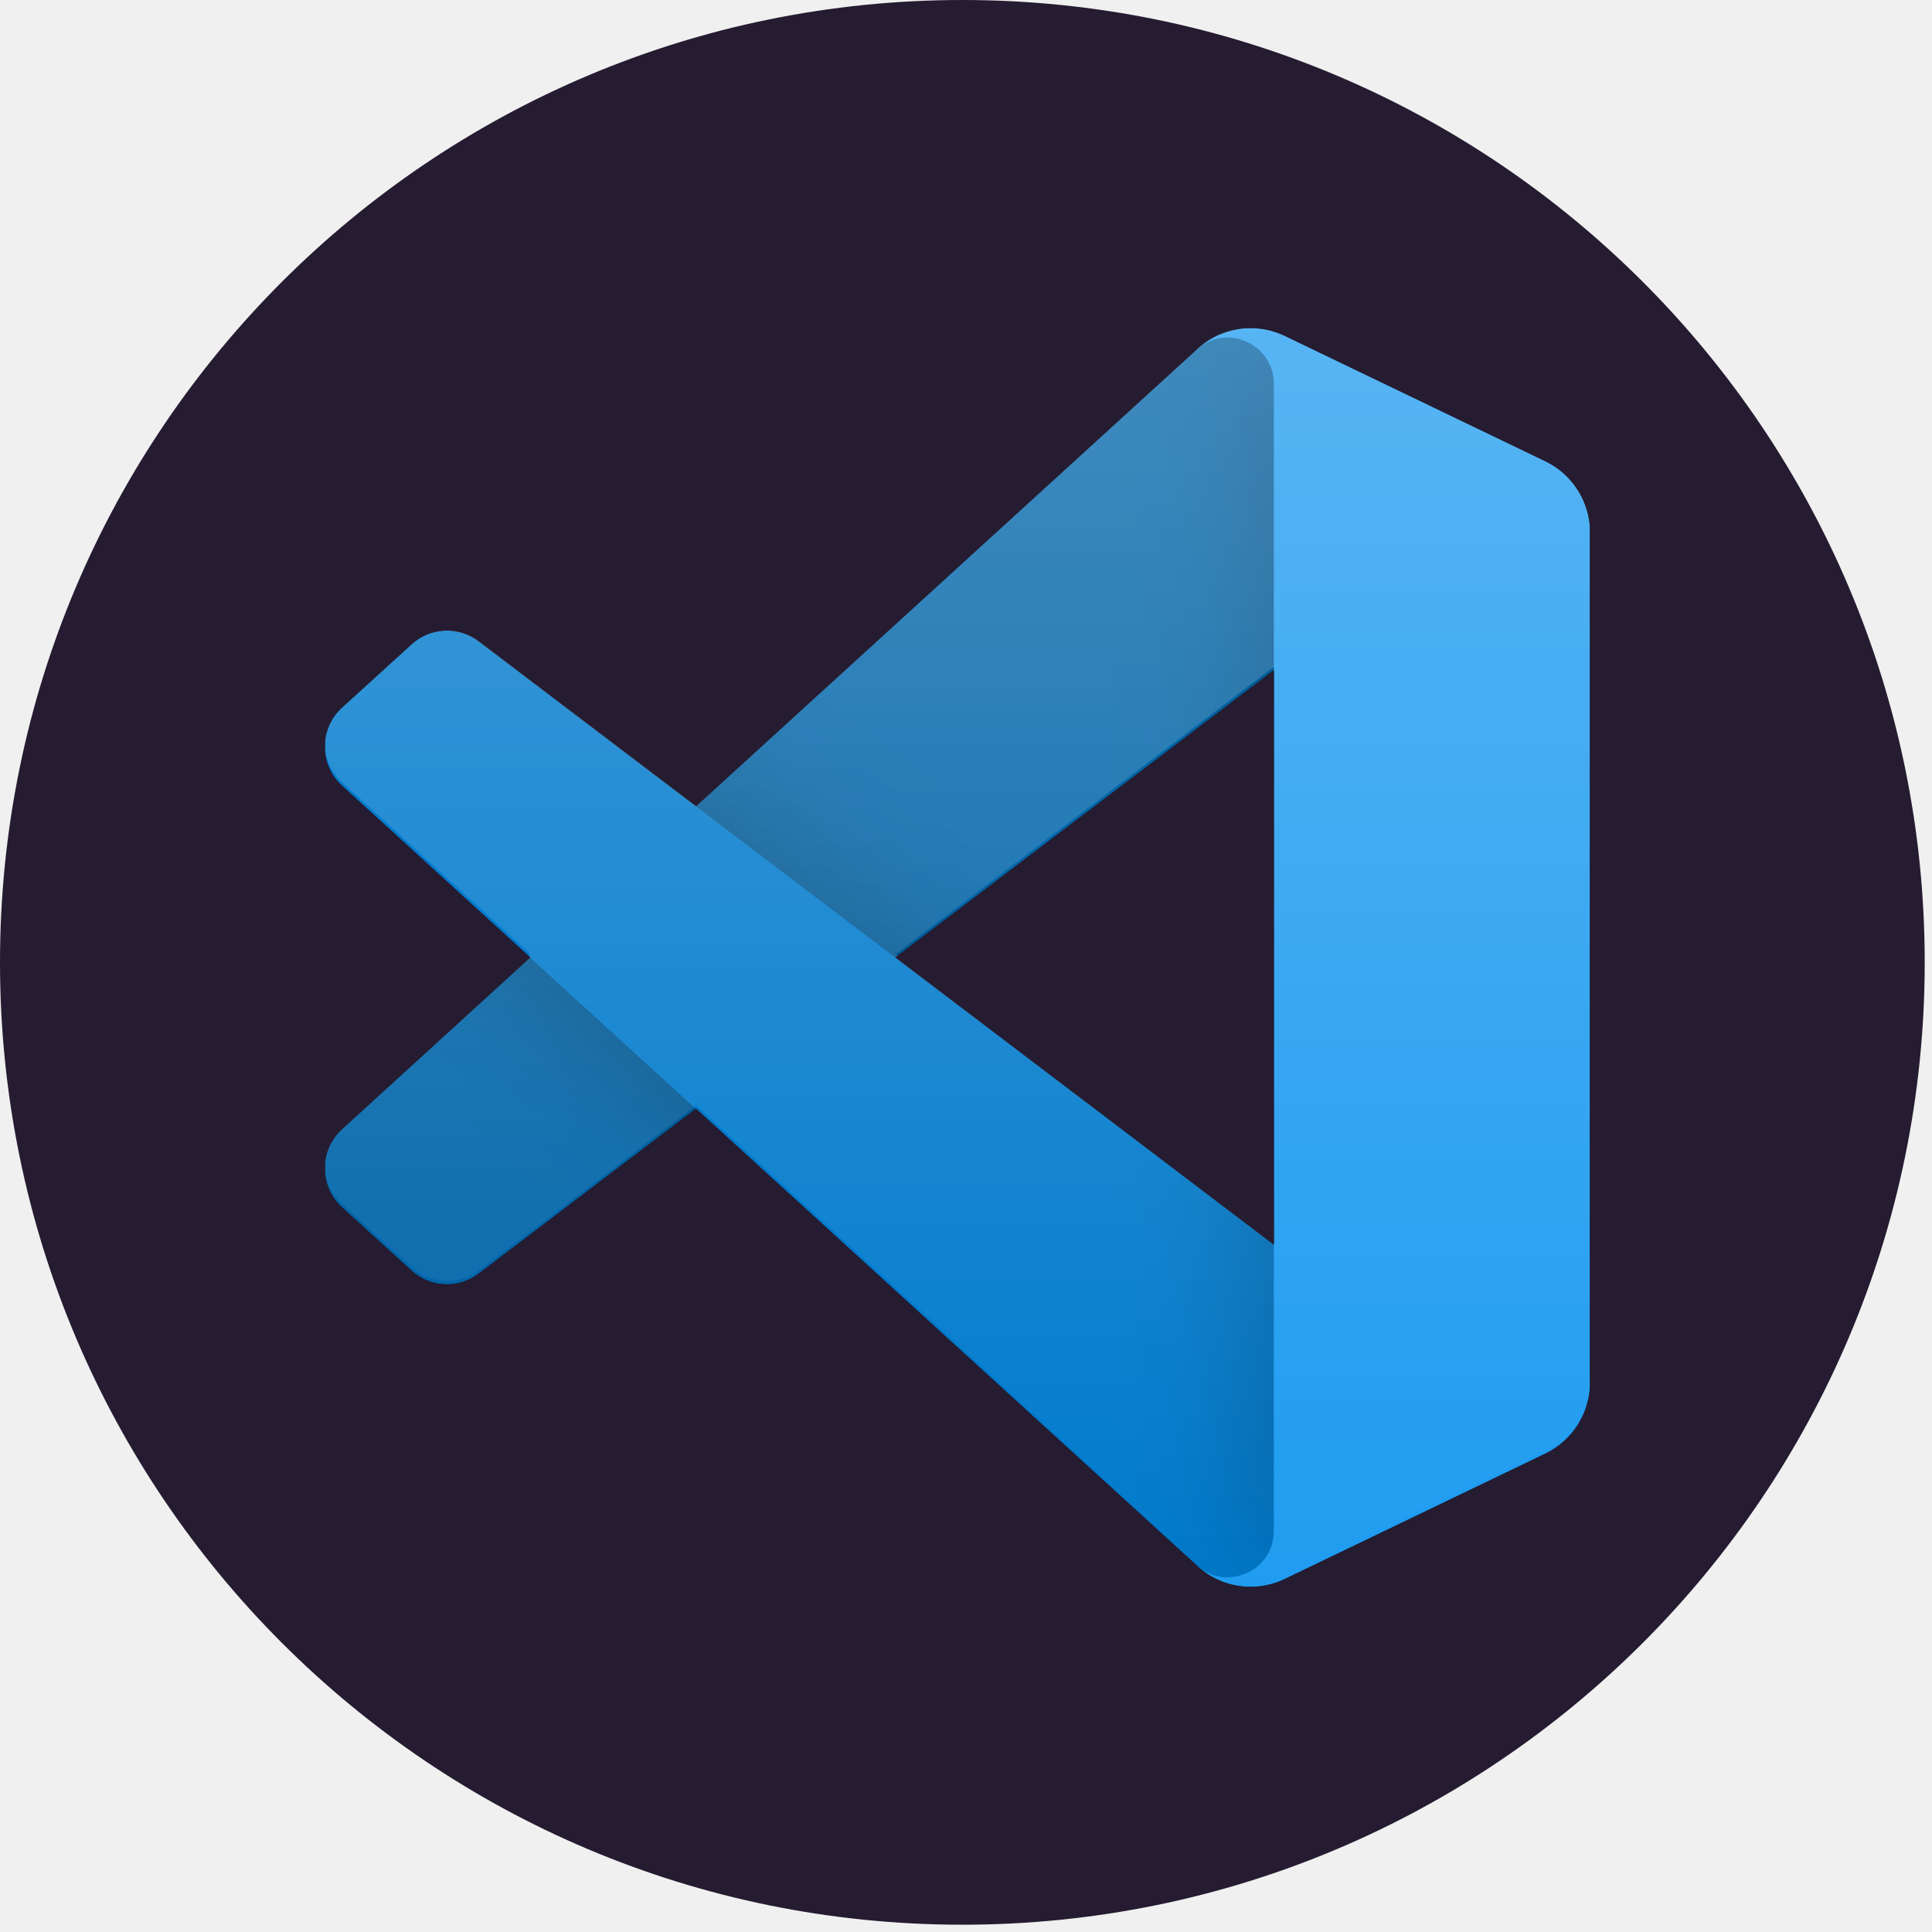
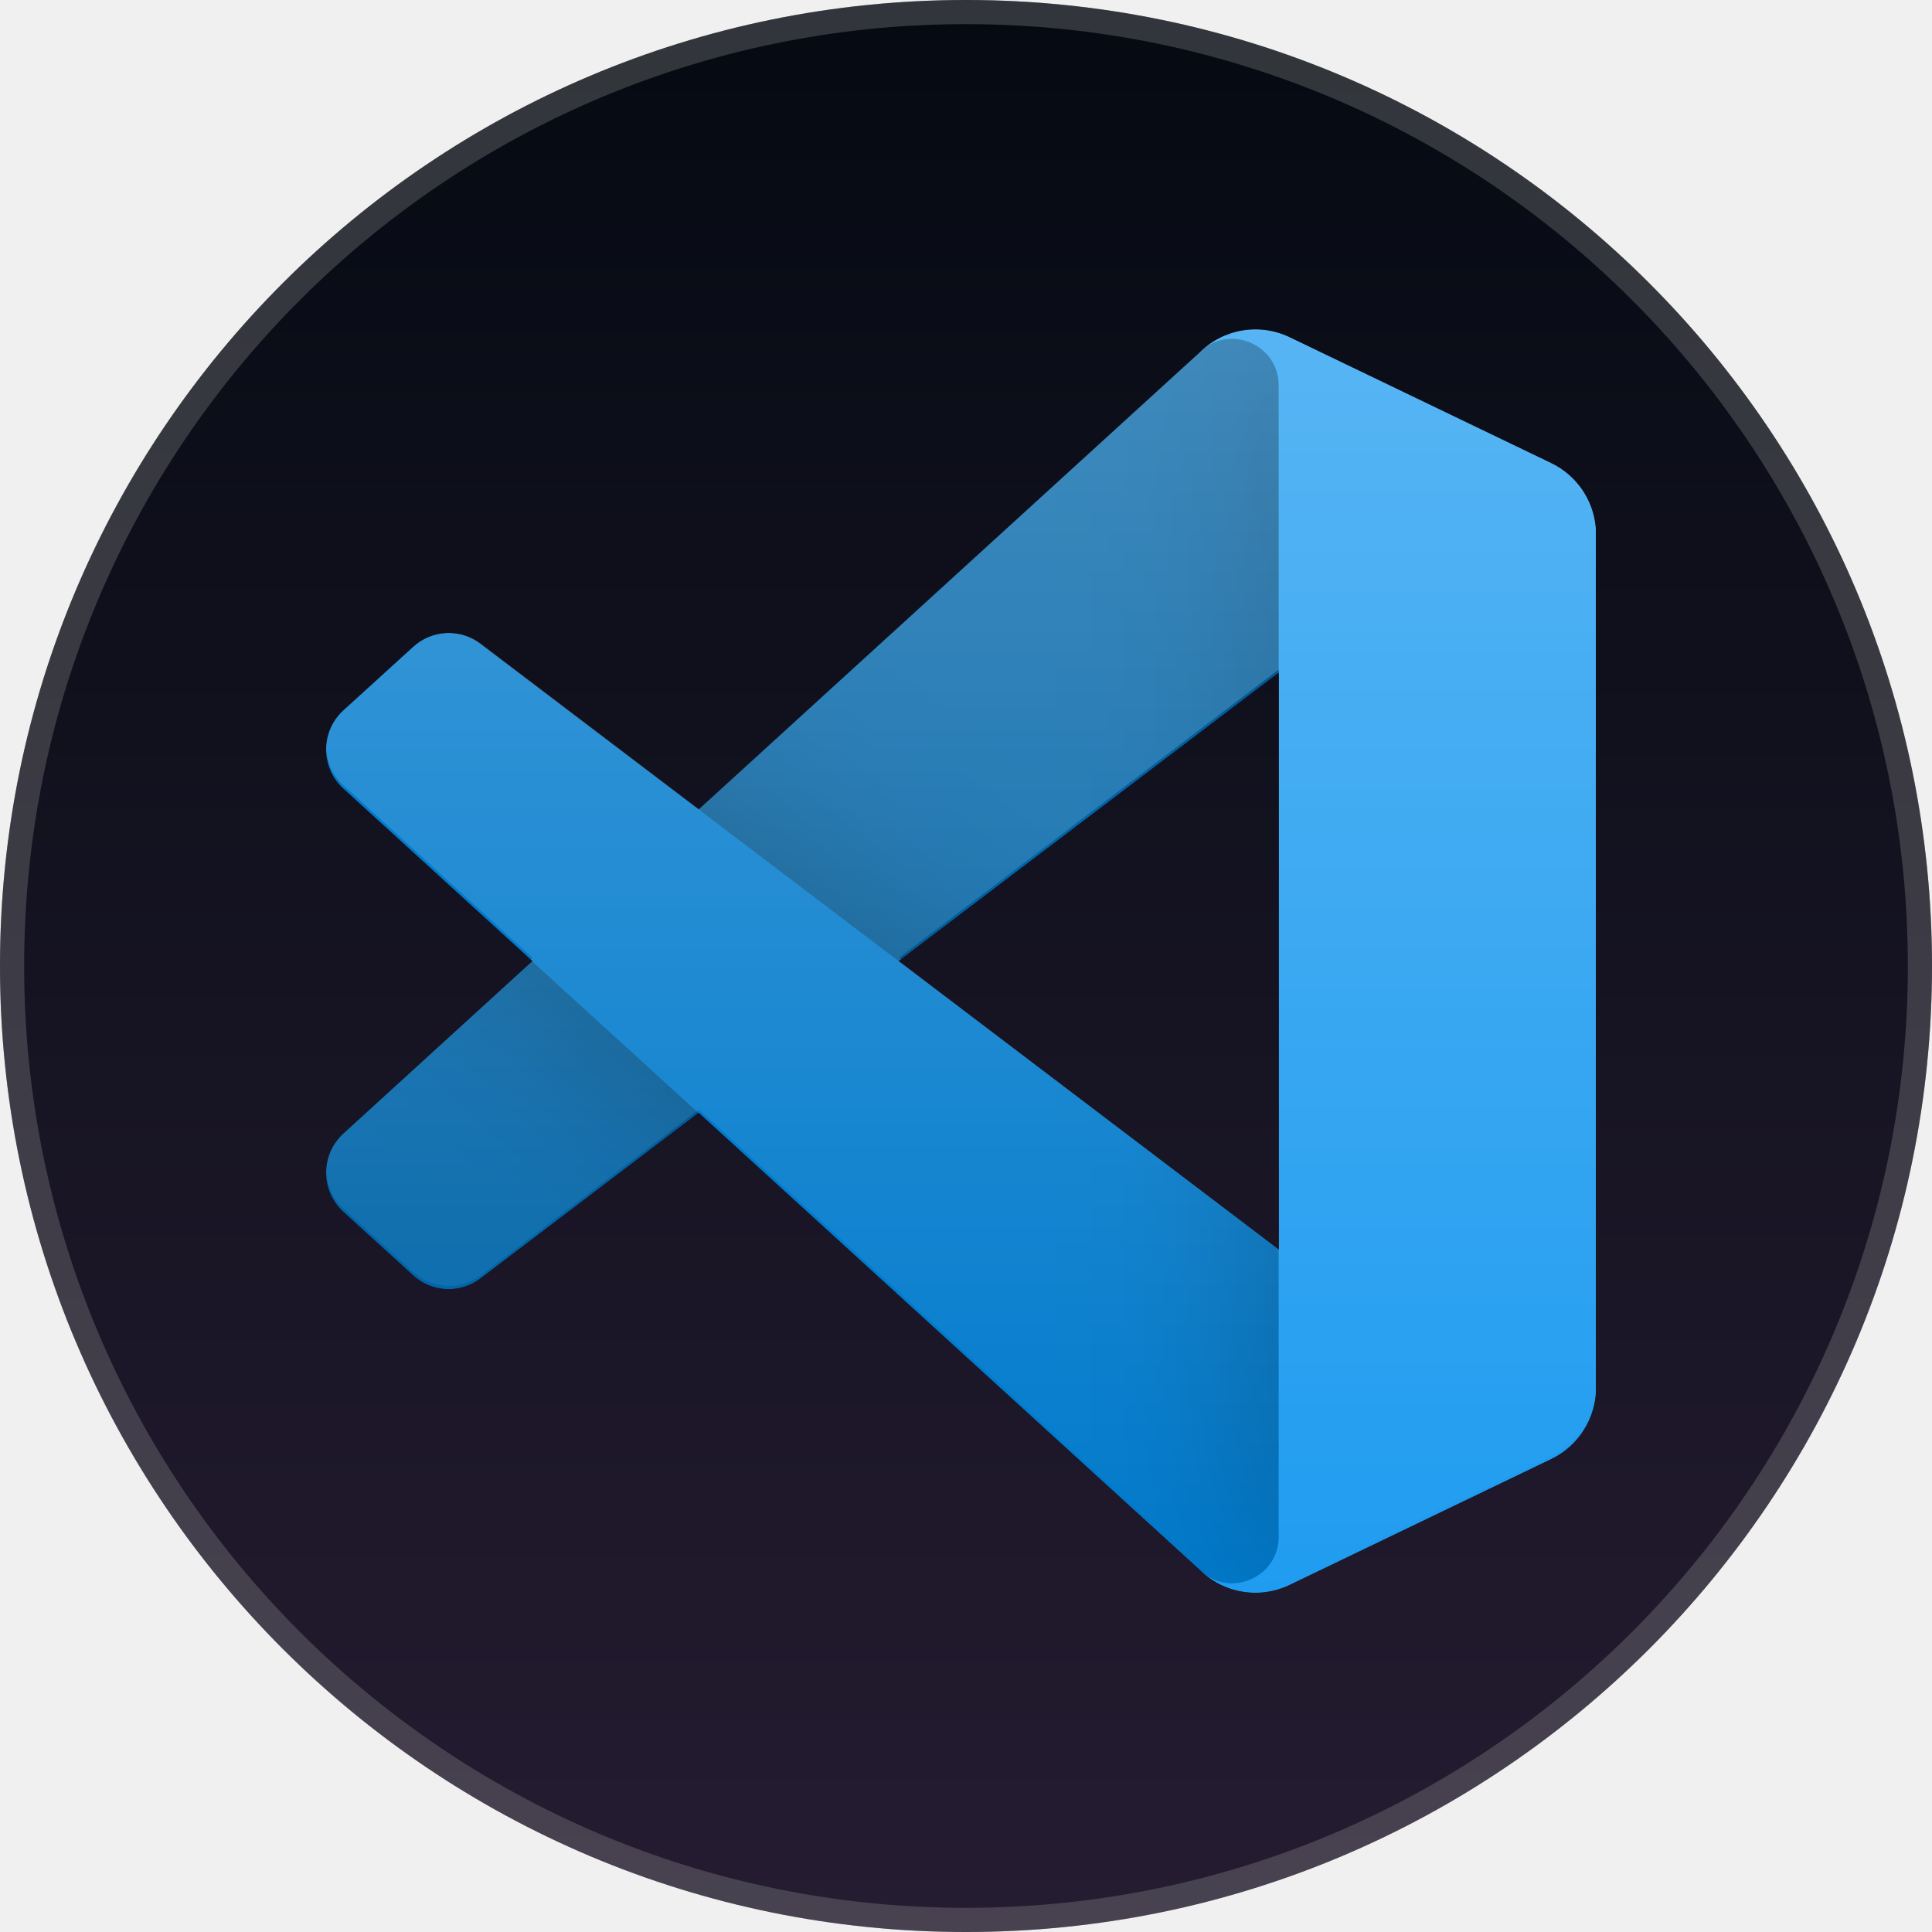
- <svg xmlns="http://www.w3.org/2000/svg" width="113" height="113" viewBox="0 0 113 113" fill="none">
-   <circle cx="56.287" cy="56.287" r="56.287" fill="#251C31" />
-   <g clip-path="url(#clip0_1966_455)">
-     <mask id="mask0_1966_455" style="mask-type:alpha" maskUnits="userSpaceOnUse" x="19" y="19" width="74" height="74">
-       <path fill-rule="evenodd" clip-rule="evenodd" d="M71.475 92.495C72.064 92.724 72.694 92.83 73.325 92.806C73.957 92.782 74.576 92.628 75.146 92.354L90.381 85.022C91.166 84.645 91.828 84.053 92.291 83.316C92.754 82.579 93 81.725 93 80.855V31.146C93 30.275 92.755 29.422 92.291 28.684C91.828 27.947 91.166 27.355 90.381 26.978L75.146 19.648C74.285 19.233 73.317 19.097 72.375 19.257C71.433 19.418 70.564 19.867 69.889 20.543L40.723 47.151L28.019 37.508C27.446 37.073 26.738 36.852 26.02 36.884C25.301 36.916 24.616 37.198 24.084 37.682L20.009 41.389C19.692 41.677 19.438 42.029 19.264 42.422C19.09 42.814 19 43.239 19 43.668C19 44.097 19.089 44.522 19.262 44.914C19.435 45.307 19.689 45.659 20.006 45.949L31.023 56L20.006 66.052C19.689 66.341 19.436 66.694 19.263 67.086C19.09 67.479 19.001 67.903 19.001 68.332C19.002 68.762 19.091 69.186 19.265 69.578C19.439 69.971 19.692 70.323 20.01 70.612L24.084 74.318C24.617 74.802 25.302 75.084 26.02 75.116C26.739 75.148 27.446 74.928 28.02 74.493L40.723 64.85L69.89 91.458C70.341 91.909 70.88 92.262 71.475 92.495ZM74.511 39.201L52.381 56L74.512 72.799L74.511 39.201Z" fill="white" />
+ <svg xmlns="http://www.w3.org/2000/svg" width="80" height="80" viewBox="0 0 80 80" fill="none">
+   <circle cx="40" cy="40" r="40" fill="url(#paint0_linear_2046_381)" />
+   <circle cx="40" cy="40" r="39.5" stroke="#9A9B9C" stroke-opacity="0.3" />
+   <g clip-path="url(#clip0_2046_381)">
+     <mask id="mask0_2046_381" style="mask-type:alpha" maskUnits="userSpaceOnUse" x="13" y="13" width="54" height="53">
+       <path fill-rule="evenodd" clip-rule="evenodd" d="M50.795 65.73C51.213 65.893 51.661 65.969 52.109 65.951C52.558 65.934 52.999 65.825 53.404 65.63L64.23 60.42C64.788 60.152 65.258 59.731 65.588 59.207C65.917 58.683 66.091 58.077 66.091 57.458V22.133C66.091 21.514 65.917 20.908 65.588 20.384C65.258 19.86 64.788 19.439 64.23 19.171L53.404 13.962C52.792 13.668 52.103 13.571 51.434 13.685C50.765 13.799 50.148 14.118 49.668 14.598L28.941 33.507L19.913 26.654C19.506 26.345 19.003 26.188 18.492 26.211C17.982 26.233 17.495 26.434 17.117 26.778L14.221 29.412C13.995 29.617 13.815 29.867 13.691 30.146C13.568 30.425 13.504 30.727 13.504 31.032C13.504 31.337 13.567 31.639 13.69 31.918C13.813 32.197 13.993 32.447 14.219 32.653L22.048 39.795L14.219 46.939C13.994 47.144 13.814 47.395 13.691 47.674C13.568 47.953 13.505 48.255 13.505 48.559C13.505 48.864 13.569 49.166 13.692 49.445C13.816 49.724 13.996 49.974 14.221 50.179L17.117 52.813C17.495 53.157 17.982 53.358 18.493 53.38C19.004 53.403 19.506 53.246 19.913 52.937L28.941 46.085L49.668 64.993C49.989 65.314 50.372 65.565 50.795 65.73ZM52.952 27.858L37.226 39.795L52.953 51.734L52.952 27.858Z" fill="white" />
    </mask>
-     <g mask="url(#mask0_1966_455)">
-       <path d="M90.384 26.989L75.136 19.647C74.275 19.233 73.306 19.096 72.364 19.256C71.422 19.417 70.552 19.866 69.877 20.542L19.963 66.052C19.646 66.341 19.392 66.693 19.219 67.086C19.046 67.478 18.957 67.903 18.957 68.332C18.957 68.761 19.047 69.186 19.221 69.578C19.395 69.971 19.649 70.323 19.966 70.611L24.043 74.318C24.576 74.802 25.261 75.085 25.98 75.117C26.7 75.149 27.407 74.928 27.981 74.493L88.089 28.893C90.106 27.363 93.002 28.802 93.002 31.333V31.156C93.002 30.285 92.756 29.433 92.293 28.695C91.83 27.958 91.168 27.367 90.384 26.989Z" fill="#0065A9" />
-       <g filter="url(#filter0_d_1966_455)">
-         <path d="M90.384 85.011L75.136 92.352C74.275 92.767 73.306 92.903 72.364 92.743C71.422 92.583 70.553 92.134 69.877 91.458L19.963 45.948C19.646 45.659 19.392 45.306 19.219 44.914C19.046 44.521 18.957 44.097 18.957 43.667C18.957 43.238 19.047 42.814 19.221 42.421C19.395 42.029 19.649 41.677 19.966 41.388L24.043 37.682C24.576 37.197 25.261 36.914 25.98 36.882C26.7 36.85 27.407 37.071 27.981 37.507L88.089 83.106C90.106 84.636 93.002 83.198 93.002 80.667V80.844C93.002 81.714 92.756 82.567 92.293 83.304C91.83 84.041 91.168 84.633 90.384 85.011Z" fill="#007ACC" />
+     <g mask="url(#mask0_2046_381)">
+       <path d="M64.231 19.18L53.396 13.962C52.784 13.667 52.095 13.57 51.426 13.684C50.756 13.798 50.139 14.117 49.658 14.598L14.187 46.939C13.962 47.144 13.782 47.395 13.659 47.674C13.536 47.953 13.472 48.255 13.473 48.559C13.473 48.864 13.537 49.166 13.66 49.445C13.784 49.724 13.964 49.974 14.19 50.179L17.087 52.813C17.465 53.157 17.953 53.358 18.464 53.381C18.975 53.404 19.478 53.247 19.885 52.938L62.601 20.533C64.034 19.445 66.092 20.468 66.092 22.266V22.141C66.092 21.522 65.917 20.916 65.588 20.392C65.259 19.868 64.789 19.448 64.231 19.18Z" fill="#0065A9" />
+       <g filter="url(#filter0_d_2046_381)">
+         <path d="M64.231 60.412L53.396 65.629C52.784 65.924 52.096 66.021 51.426 65.907C50.756 65.793 50.139 65.474 49.658 64.994L14.187 32.653C13.962 32.447 13.782 32.197 13.659 31.918C13.536 31.639 13.472 31.337 13.473 31.032C13.473 30.727 13.537 30.425 13.66 30.146C13.784 29.867 13.964 29.617 14.19 29.412L17.087 26.778C17.465 26.434 17.953 26.233 18.464 26.21C18.975 26.187 19.478 26.344 19.885 26.654L62.601 59.058C64.034 60.146 66.092 59.124 66.092 57.325V57.451C66.092 58.069 65.917 58.675 65.588 59.199C65.259 59.723 64.789 60.144 64.231 60.412Z" fill="#007ACC" />
      </g>
-       <g filter="url(#filter1_d_1966_455)">
-         <path d="M75.139 92.353C74.277 92.767 73.308 92.903 72.366 92.743C71.424 92.583 70.555 92.134 69.879 91.458C71.585 93.165 74.504 91.956 74.504 89.542V22.457C74.504 20.043 71.585 18.834 69.879 20.542C70.555 19.866 71.424 19.417 72.366 19.256C73.308 19.096 74.277 19.232 75.139 19.646L90.383 26.978C91.168 27.355 91.831 27.947 92.294 28.684C92.758 29.422 93.004 30.275 93.004 31.146V80.855C93.004 81.726 92.758 82.579 92.294 83.316C91.831 84.054 91.168 84.645 90.383 85.023L75.139 92.353Z" fill="#1F9CF0" />
+       <g filter="url(#filter1_d_2046_381)">
+         <path d="M53.398 65.63C52.786 65.924 52.097 66.021 51.428 65.907C50.758 65.793 50.141 65.474 49.66 64.993C50.873 66.206 52.947 65.347 52.947 63.632V15.959C52.947 14.243 50.873 13.384 49.66 14.598C50.141 14.117 50.758 13.798 51.428 13.684C52.097 13.57 52.786 13.667 53.398 13.961L64.231 19.171C64.789 19.44 65.26 19.86 65.59 20.384C65.919 20.908 66.094 21.515 66.094 22.134V57.458C66.094 58.077 65.919 58.684 65.59 59.208C65.26 59.732 64.789 60.152 64.231 60.42L53.398 65.63Z" fill="#1F9CF0" />
      </g>
-       <path opacity="0.25" fill-rule="evenodd" clip-rule="evenodd" d="M71.475 92.303C72.064 92.532 72.694 92.638 73.325 92.614C73.957 92.59 74.576 92.436 75.146 92.162L90.381 84.831C91.166 84.453 91.828 83.861 92.291 83.124C92.754 82.386 93 81.533 93 80.662V30.954C93 30.083 92.754 29.23 92.291 28.492C91.828 27.755 91.166 27.163 90.381 26.786L75.146 19.456C74.285 19.041 73.316 18.905 72.375 19.065C71.433 19.226 70.564 19.675 69.889 20.351L40.722 46.959L28.019 37.316C27.445 36.881 26.738 36.661 26.02 36.693C25.301 36.724 24.616 37.007 24.083 37.491L20.009 41.197C19.691 41.486 19.438 41.838 19.264 42.23C19.09 42.623 19 43.047 19 43.477C19 43.906 19.089 44.33 19.262 44.723C19.435 45.116 19.688 45.468 20.005 45.757L31.023 55.808L20.006 65.859C19.689 66.149 19.436 66.501 19.262 66.894C19.089 67.287 19 67.711 19 68.14C19.001 68.57 19.09 68.994 19.264 69.386C19.438 69.779 19.692 70.131 20.009 70.42L24.084 74.126C24.616 74.61 25.301 74.893 26.02 74.924C26.739 74.957 27.446 74.736 28.019 74.301L40.724 64.657L69.89 91.266C70.341 91.718 70.881 92.07 71.475 92.303ZM74.511 39.009L52.381 55.808L74.511 72.607V39.009Z" fill="url(#paint0_linear_1966_455)" />
+       <path opacity="0.25" fill-rule="evenodd" clip-rule="evenodd" d="M50.795 65.594C51.213 65.757 51.661 65.832 52.109 65.815C52.558 65.798 52.999 65.688 53.403 65.494L64.23 60.284C64.788 60.015 65.258 59.595 65.588 59.071C65.917 58.547 66.091 57.941 66.091 57.322V21.997C66.091 21.378 65.917 20.772 65.588 20.248C65.258 19.724 64.788 19.303 64.23 19.035L53.403 13.826C52.791 13.531 52.103 13.434 51.434 13.548C50.765 13.662 50.147 13.982 49.667 14.462L28.941 33.371L19.913 26.518C19.506 26.209 19.003 26.052 18.492 26.075C17.981 26.098 17.495 26.298 17.116 26.642L14.221 29.276C13.995 29.481 13.815 29.732 13.691 30.01C13.568 30.289 13.504 30.591 13.504 30.896C13.504 31.201 13.567 31.503 13.69 31.782C13.813 32.061 13.993 32.311 14.218 32.517L22.048 39.659L14.219 46.802C13.993 47.008 13.813 47.258 13.69 47.537C13.567 47.816 13.504 48.118 13.504 48.423C13.504 48.728 13.568 49.03 13.692 49.309C13.815 49.587 13.995 49.838 14.221 50.043L17.117 52.677C17.495 53.021 17.982 53.221 18.493 53.244C19.003 53.267 19.506 53.11 19.913 52.801L28.942 45.948L49.668 64.857C49.989 65.178 50.373 65.429 50.795 65.594ZM52.953 27.721L37.226 39.659L52.953 51.597V27.721Z" fill="url(#paint1_linear_2046_381)" />
    </g>
  </g>
  <defs>
-     <filter id="filter0_d_1966_455" x="10.623" y="28.545" width="90.715" height="72.597" filterUnits="userSpaceOnUse" color-interpolation-filters="sRGB">
+     <filter id="filter0_d_2046_381" x="5.139" y="17.874" width="69.289" height="56.414" filterUnits="userSpaceOnUse" color-interpolation-filters="sRGB">
      <feFlood flood-opacity="0" result="BackgroundImageFix" />
      <feColorMatrix in="SourceAlpha" type="matrix" values="0 0 0 0 0 0 0 0 0 0 0 0 0 0 0 0 0 0 127 0" result="hardAlpha" />
      <feOffset />
      <feGaussianBlur stdDeviation="4.167" />
      <feColorMatrix type="matrix" values="0 0 0 0 0 0 0 0 0 0 0 0 0 0 0 0 0 0 0.25 0" />
-       <feBlend mode="overlay" in2="BackgroundImageFix" result="effect1_dropShadow_1966_455" />
-       <feBlend mode="normal" in="SourceGraphic" in2="effect1_dropShadow_1966_455" result="shape" />
+       <feBlend mode="overlay" in2="BackgroundImageFix" result="effect1_dropShadow_2046_381" />
+       <feBlend mode="normal" in="SourceGraphic" in2="effect1_dropShadow_2046_381" result="shape" />
    </filter>
-     <filter id="filter1_d_1966_455" x="61.545" y="10.857" width="39.793" height="90.286" filterUnits="userSpaceOnUse" color-interpolation-filters="sRGB">
+     <filter id="filter1_d_2046_381" x="41.326" y="5.304" width="33.102" height="68.983" filterUnits="userSpaceOnUse" color-interpolation-filters="sRGB">
      <feFlood flood-opacity="0" result="BackgroundImageFix" />
      <feColorMatrix in="SourceAlpha" type="matrix" values="0 0 0 0 0 0 0 0 0 0 0 0 0 0 0 0 0 0 127 0" result="hardAlpha" />
      <feOffset />
      <feGaussianBlur stdDeviation="4.167" />
      <feColorMatrix type="matrix" values="0 0 0 0 0 0 0 0 0 0 0 0 0 0 0 0 0 0 0.25 0" />
-       <feBlend mode="overlay" in2="BackgroundImageFix" result="effect1_dropShadow_1966_455" />
-       <feBlend mode="normal" in="SourceGraphic" in2="effect1_dropShadow_1966_455" result="shape" />
+       <feBlend mode="overlay" in2="BackgroundImageFix" result="effect1_dropShadow_2046_381" />
+       <feBlend mode="normal" in="SourceGraphic" in2="effect1_dropShadow_2046_381" result="shape" />
    </filter>
-     <linearGradient id="paint0_linear_1966_455" x1="56" y1="18.999" x2="56" y2="92.617" gradientUnits="userSpaceOnUse">
+     <linearGradient id="paint0_linear_2046_381" x1="40" y1="0" x2="40" y2="80" gradientUnits="userSpaceOnUse">
+       <stop stop-color="#050A12" />
+       <stop offset="1" stop-color="#251C31" />
+     </linearGradient>
+     <linearGradient id="paint1_linear_2046_381" x1="39.797" y1="13.501" x2="39.797" y2="65.817" gradientUnits="userSpaceOnUse">
      <stop stop-color="white" />
      <stop offset="1" stop-color="white" stop-opacity="0" />
    </linearGradient>
-     <clipPath id="clip0_1966_455">
-       <rect width="74" height="74" fill="white" transform="translate(19 19)" />
+     <clipPath id="clip0_2046_381">
+       <rect width="52.587" height="52.587" fill="white" transform="translate(13.5039 13.502)" />
    </clipPath>
  </defs>
</svg>
